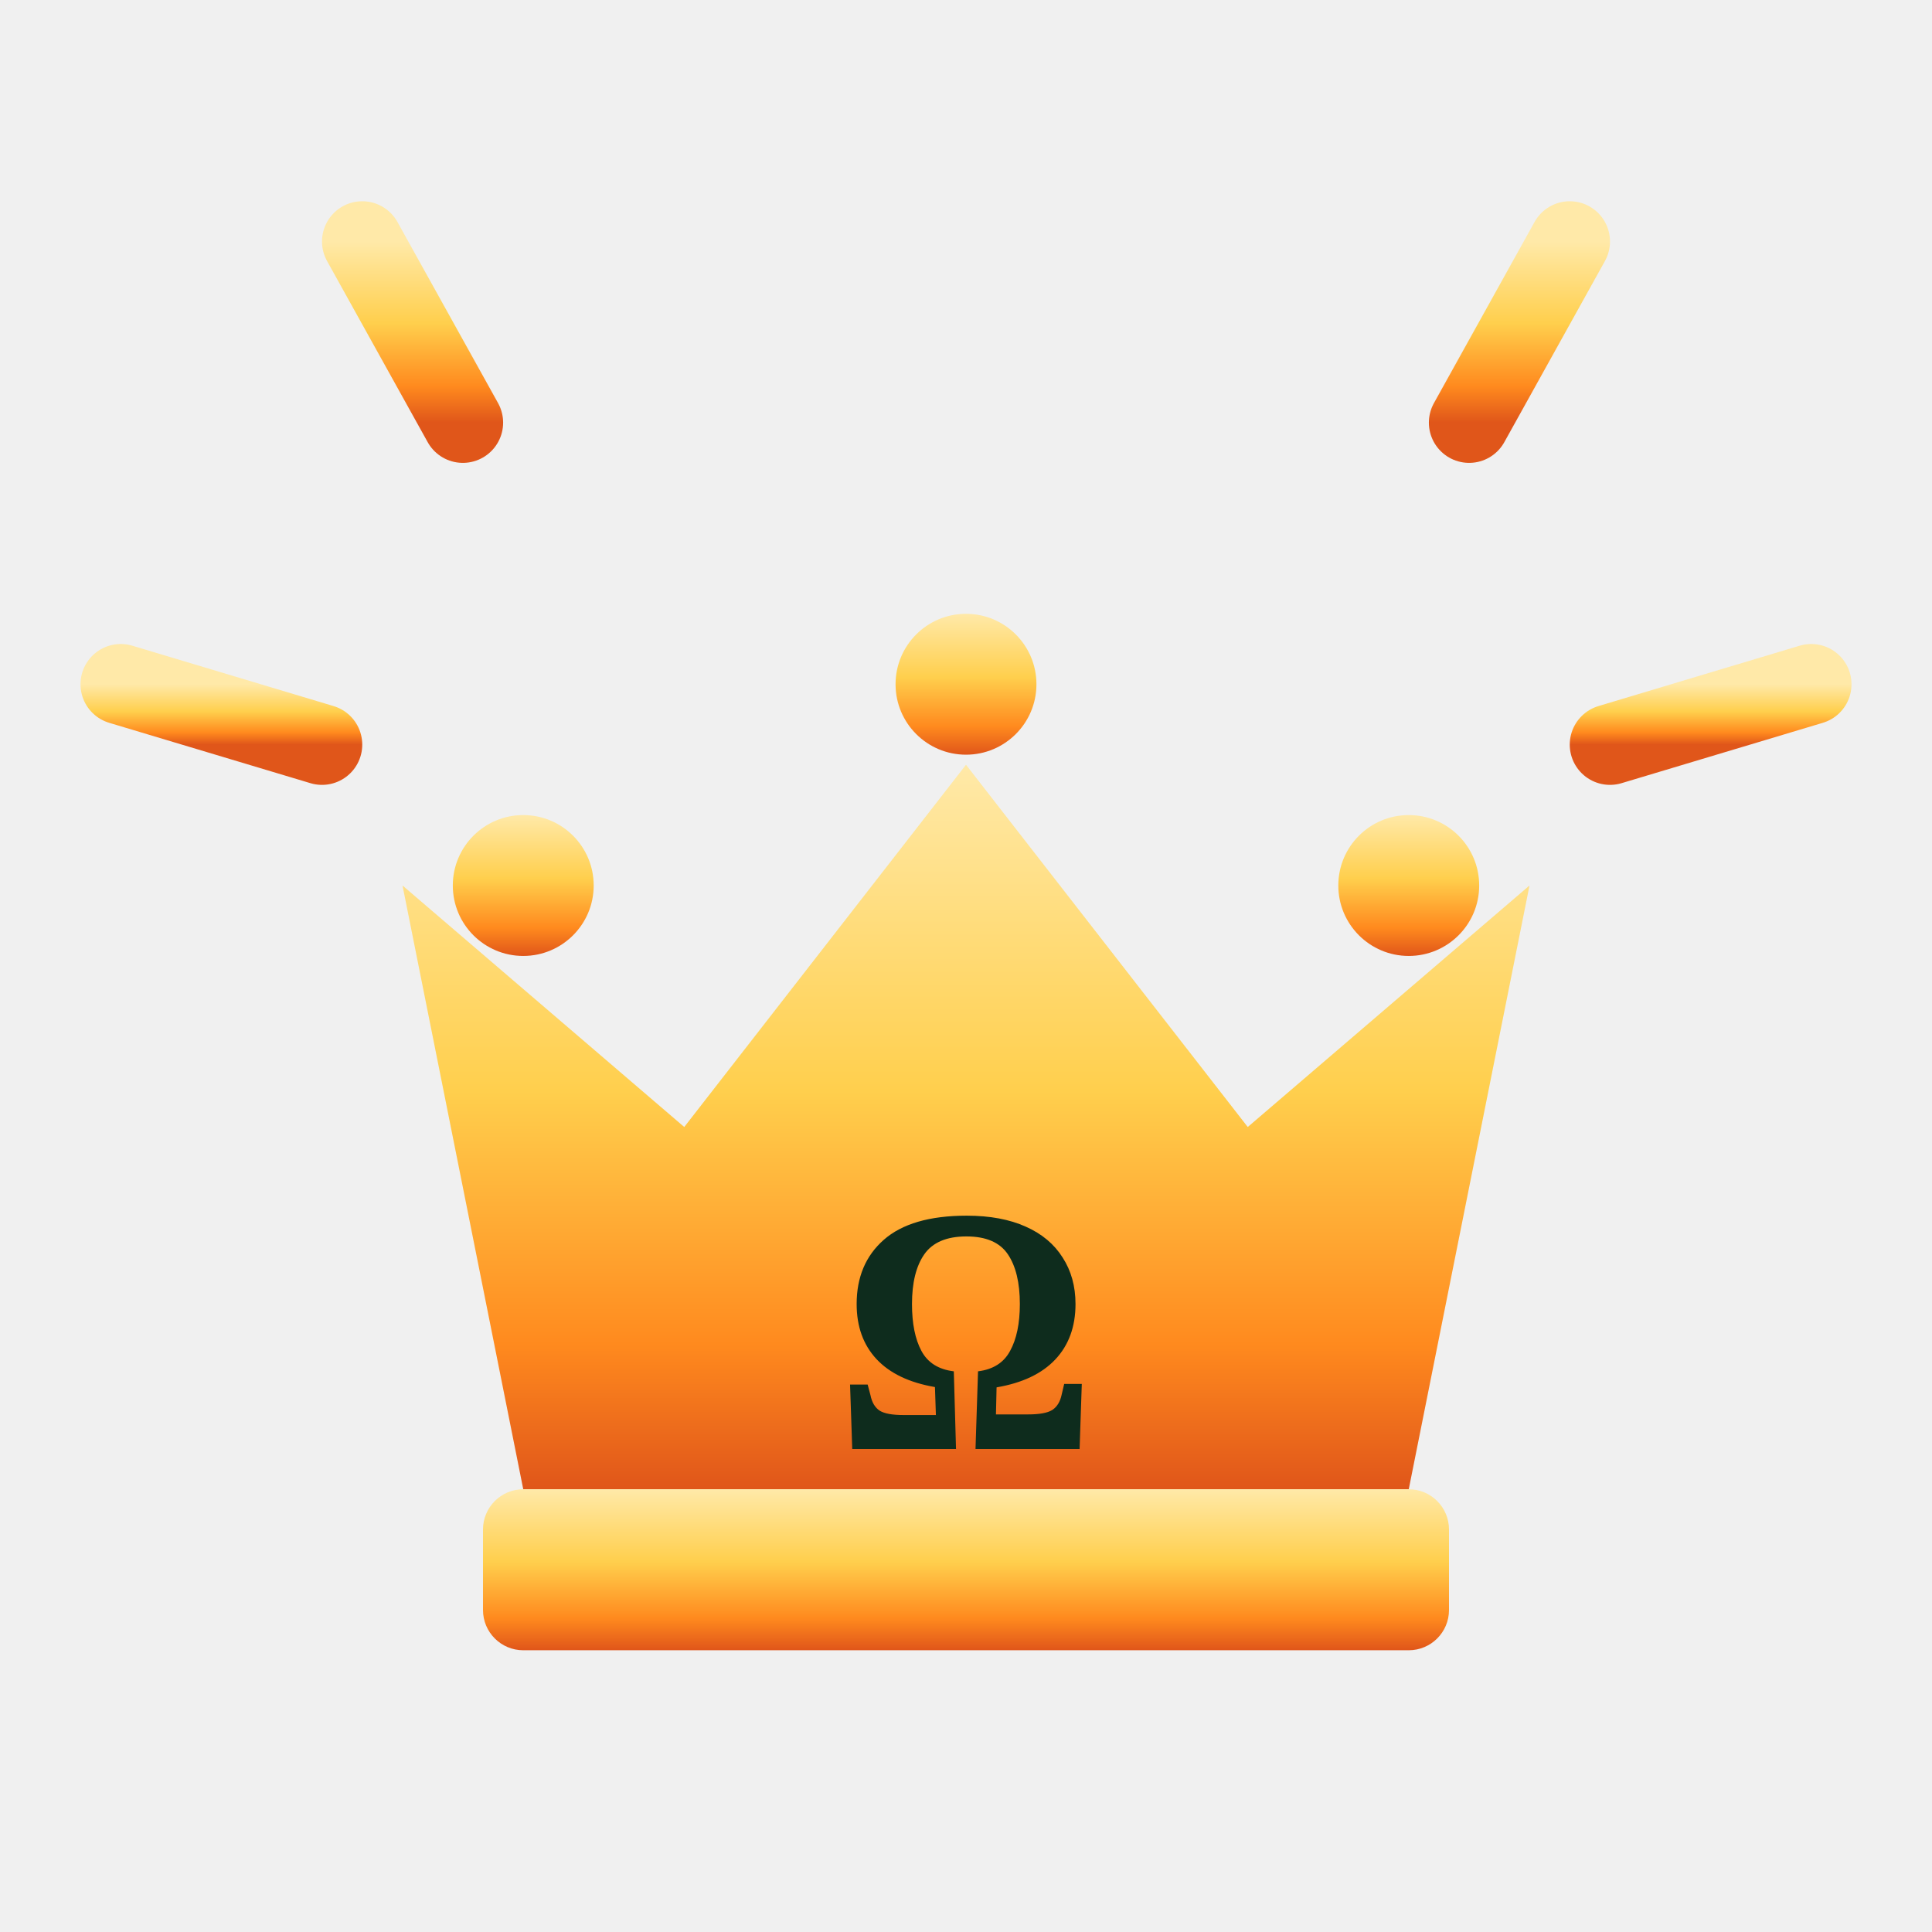
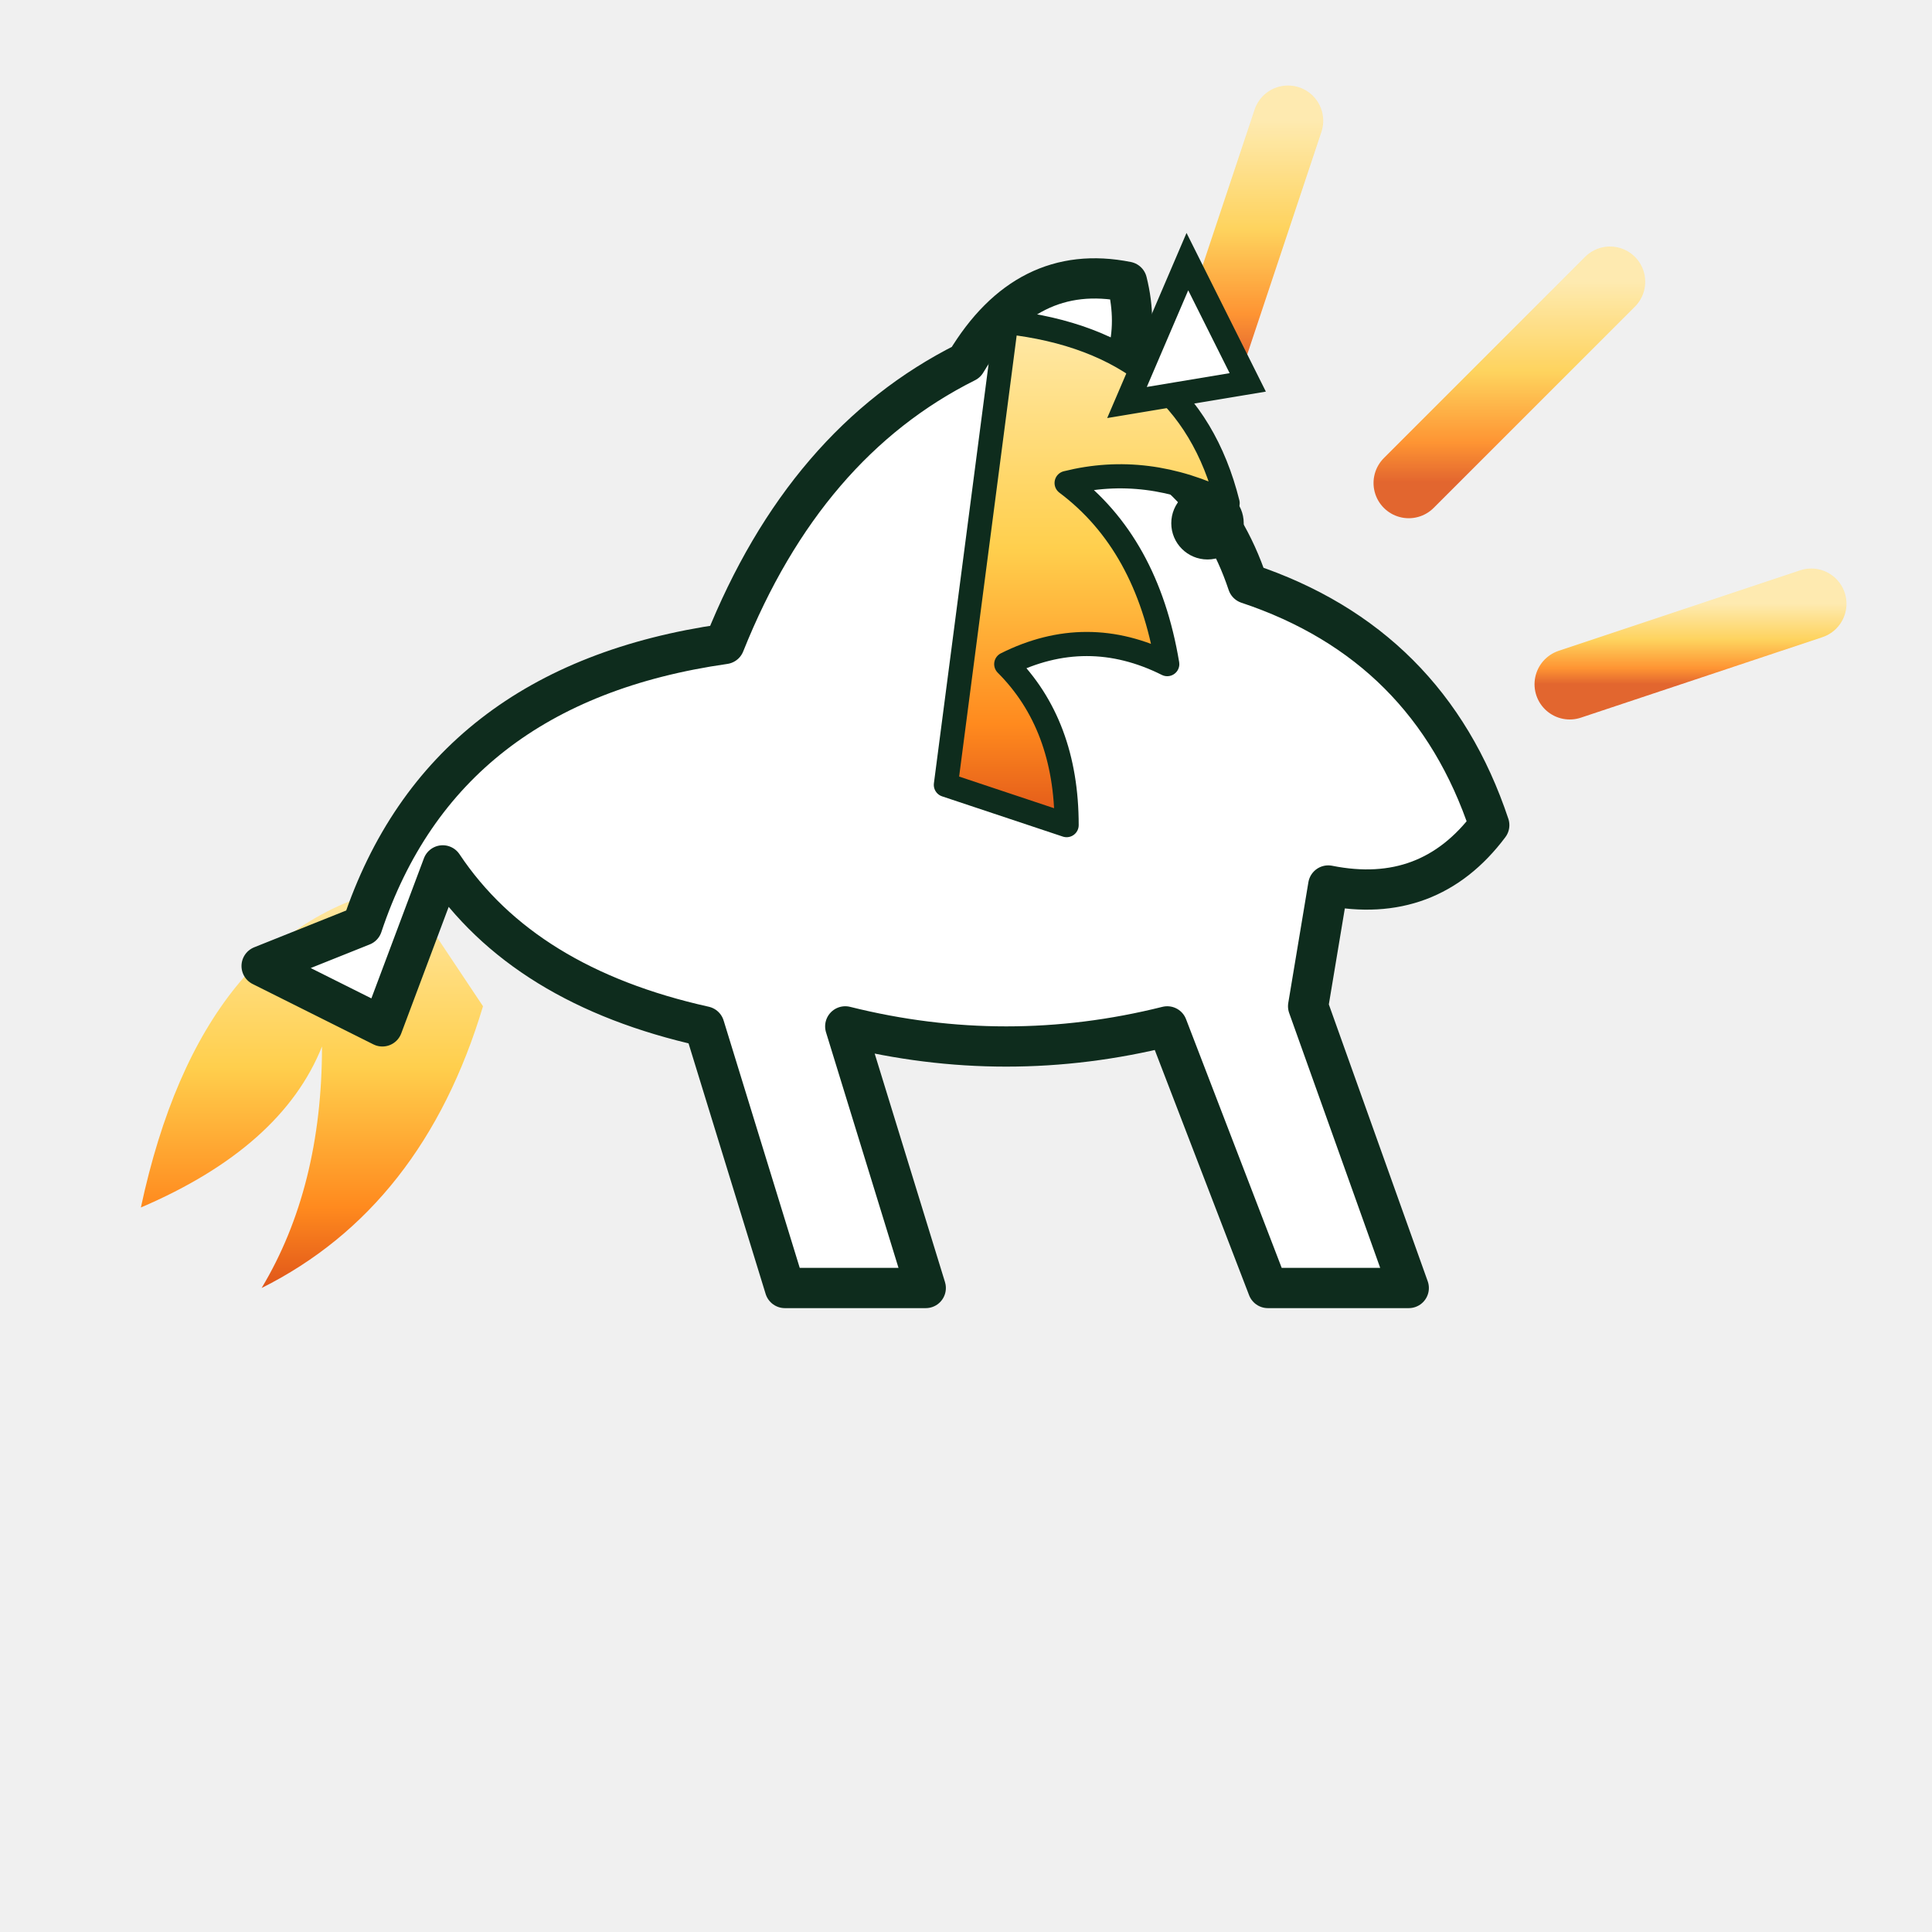
<svg xmlns="http://www.w3.org/2000/svg" viewBox="0 0 96 96" width="96" height="96">
  <defs>
    <linearGradient id="g" x1="0" y1="0" x2="0" y2="1">
      <stop offset="0" stop-color="#ffe9a8" />
      <stop offset=".45" stop-color="#ffcf4d" />
      <stop offset=".8" stop-color="#ff8a1e" />
      <stop offset="1" stop-color="#e0561a" />
    </linearGradient>
  </defs>
-   <g stroke="url(#g)" stroke-width="4" stroke-linecap="round">
-     <path d="M48 4 v10" />
-     <path d="M18 12 l5 9" />
-     <path d="M78 12 l-5 9" />
-     <path d="M6 34 l10 3" />
-     <path d="M90 34 l-10 3" />
+   <g stroke="url(#g)" stroke-width="3.5" stroke-linecap="round" opacity="0.9">
+     <line x1="70" y1="24" x2="80" y2="14" />
+     <line x1="78" y1="34" x2="90" y2="30" />
+     <line x1="60" y1="18" x2="64" y2="6" />
  </g>
-   <path d="M20 44 l6 30 h44 l6 -30 -14 12 -14 -18 -14 18 z" fill="url(#g)" />
-   <rect x="24" y="74" width="48" height="8" rx="2" fill="url(#g)" />
-   <circle cx="26" cy="44" r="3.5" fill="url(#g)" />
-   <circle cx="48" cy="34" r="3.5" fill="url(#g)" />
-   <circle cx="70" cy="44" r="3.5" fill="url(#g)" />
-   <text x="48" y="72" font-family="serif" font-size="16" font-weight="bold" text-anchor="middle" fill="#0e2c1d">Ω</text>
+   <path d="M20 44 q-10 2 -13 16 q7 -3 9 -8 q0 7 -3 12 q8 -4 11 -14 z" fill="url(#g)" />
+   <path d="M18 46 q4 -12 18 -14 q4 -10 12 -14 q3 -5 8 -4 q1 4 -2 7 q6 2 8 8 q9 3 12 12 q-3 4 -8 3 l-1 6 l5 14 l-7 0 l-5 -13 q-8 2 -16 0 l4 13 l-7 0 l-4 -13 q-9 -2 -13 -8 l-3 8 l-6 -3 z" fill="#ffffff" stroke="#0e2c1d" stroke-width="2" stroke-linejoin="round" />
+   <path d="M50 16 q9 1 11 9 q-4 -2 -8 -1 q4 3 5 9 q-4 -2 -8 0 q3 3 3 8 l-6 -2 z" fill="url(#g)" stroke="#0e2c1d" stroke-width="1.2" stroke-linejoin="round" />
+   <path d="M56 20 l3 -7 l3 6 z" fill="#ffffff" stroke="#0e2c1d" stroke-width="1.2" />
+   <circle cx="60" cy="26" r="1.8" fill="#0e2c1d" />
</svg>
